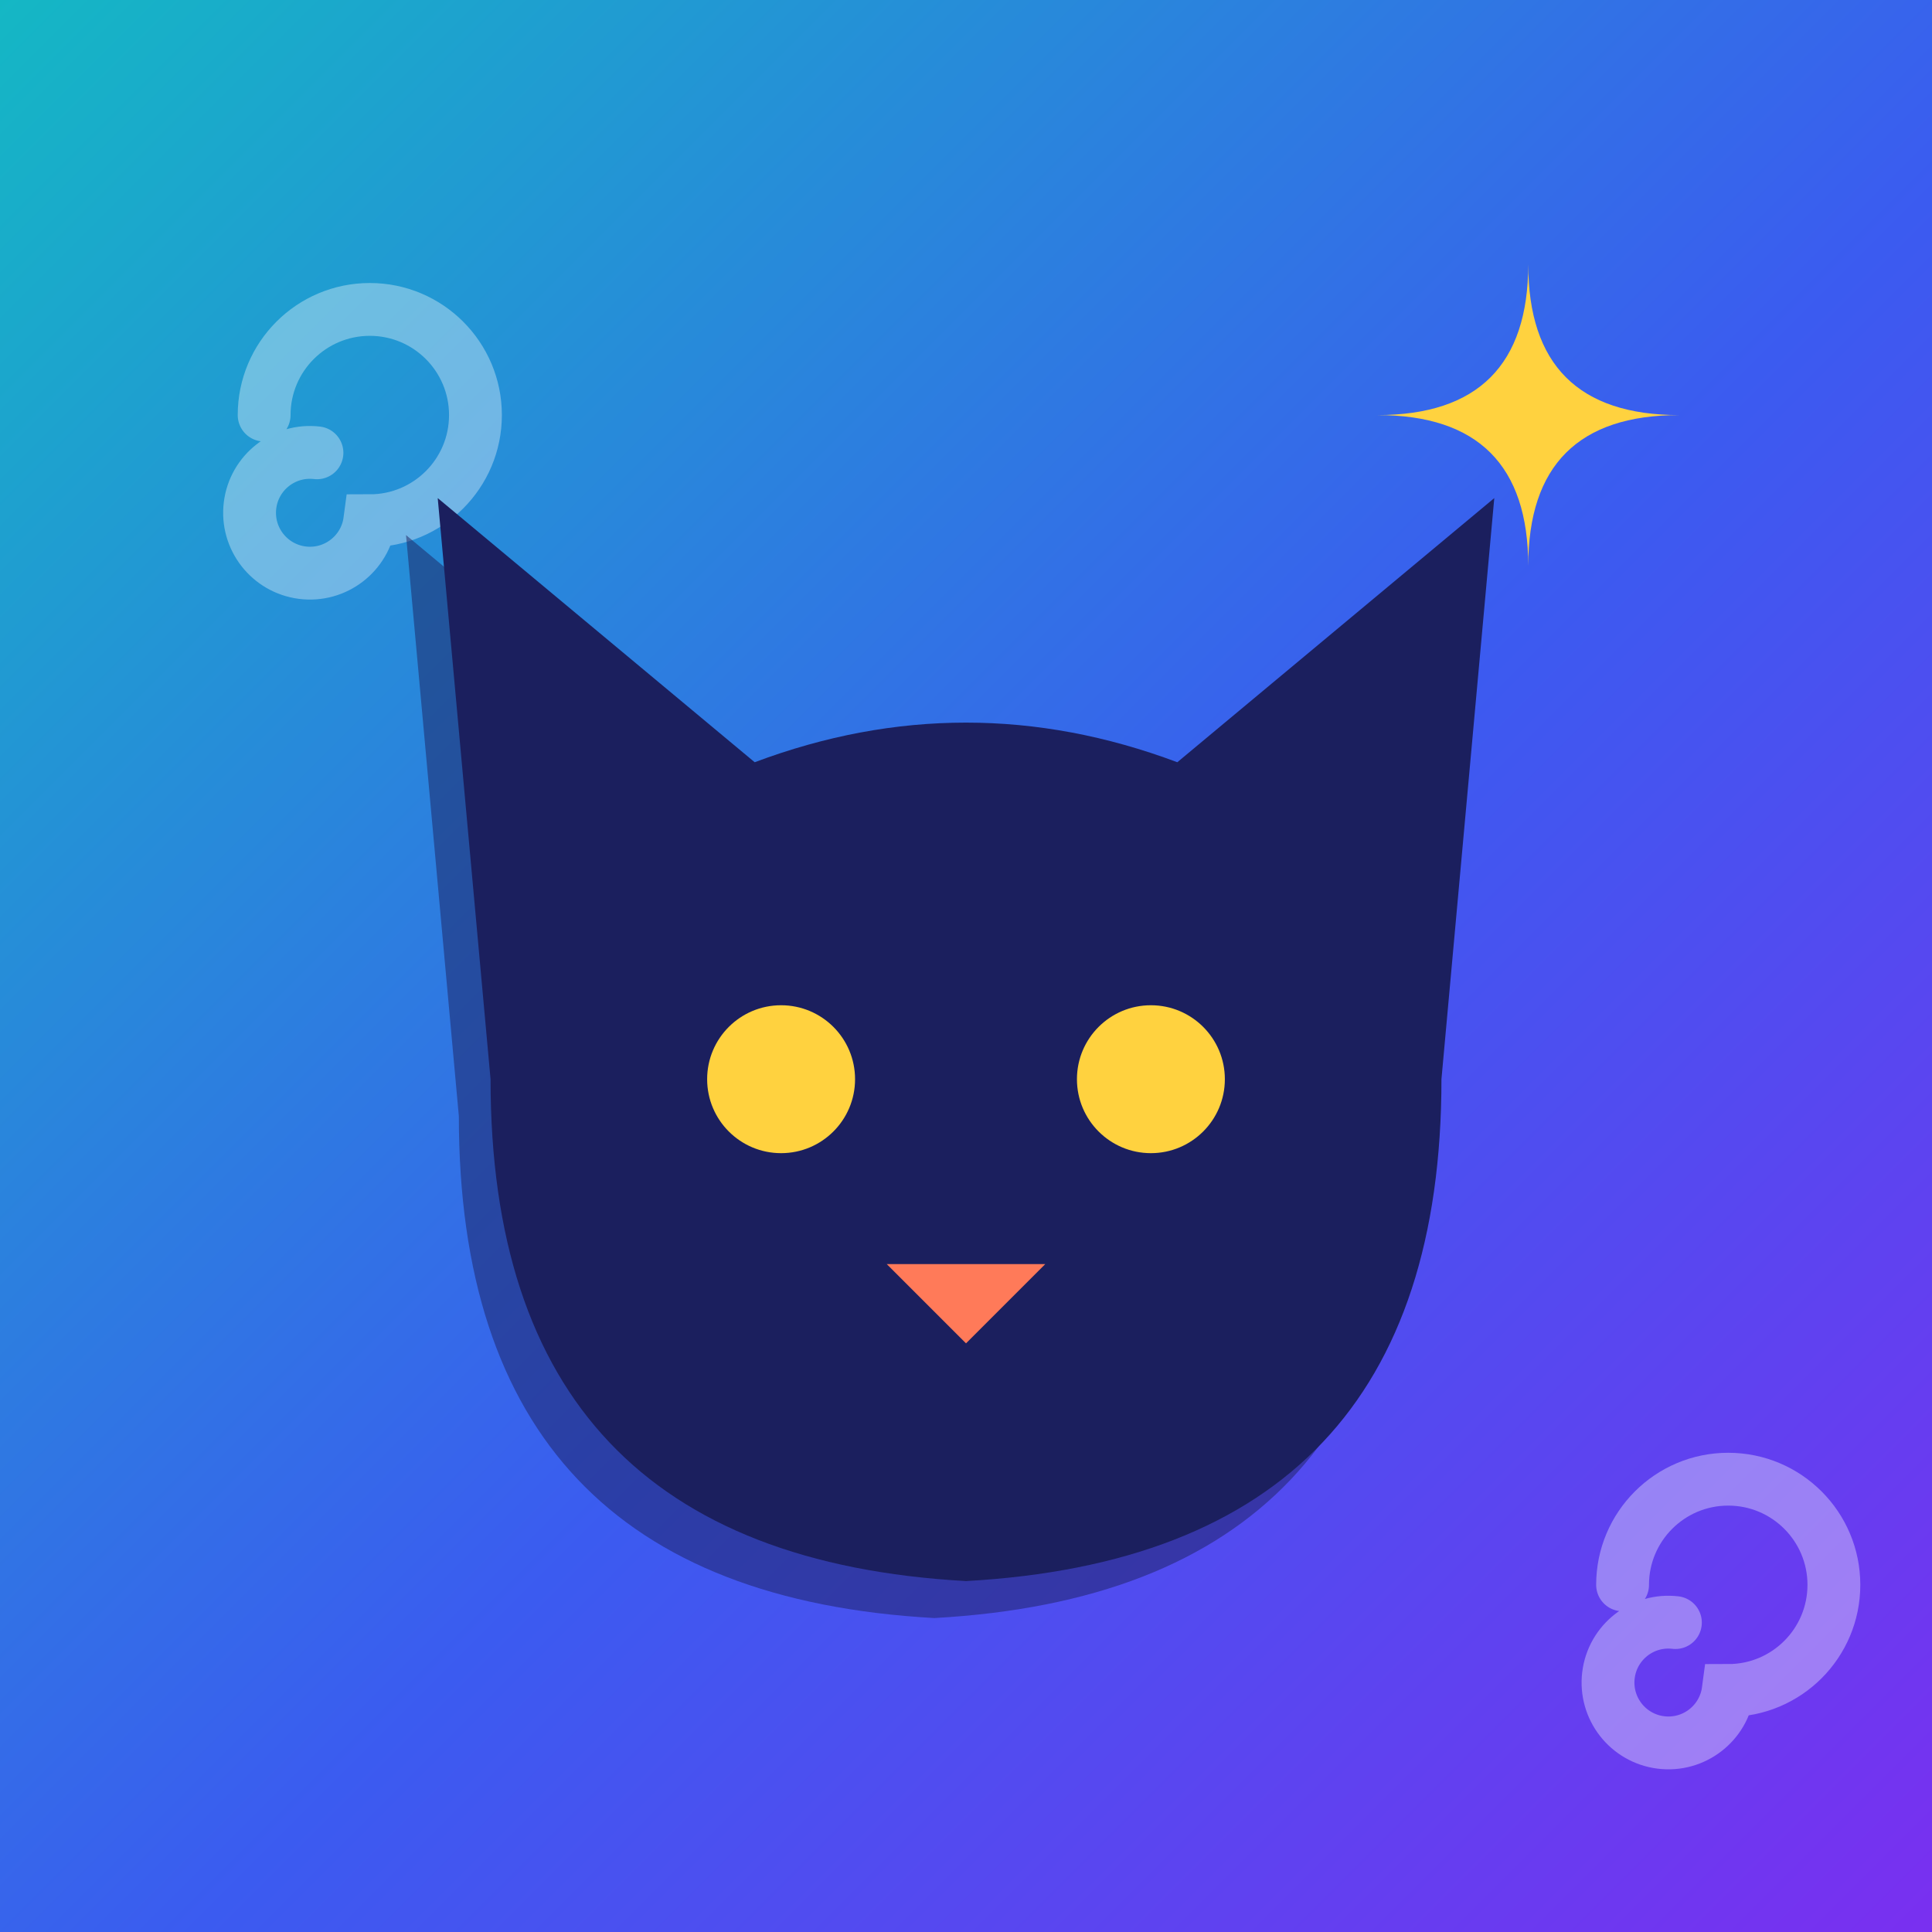
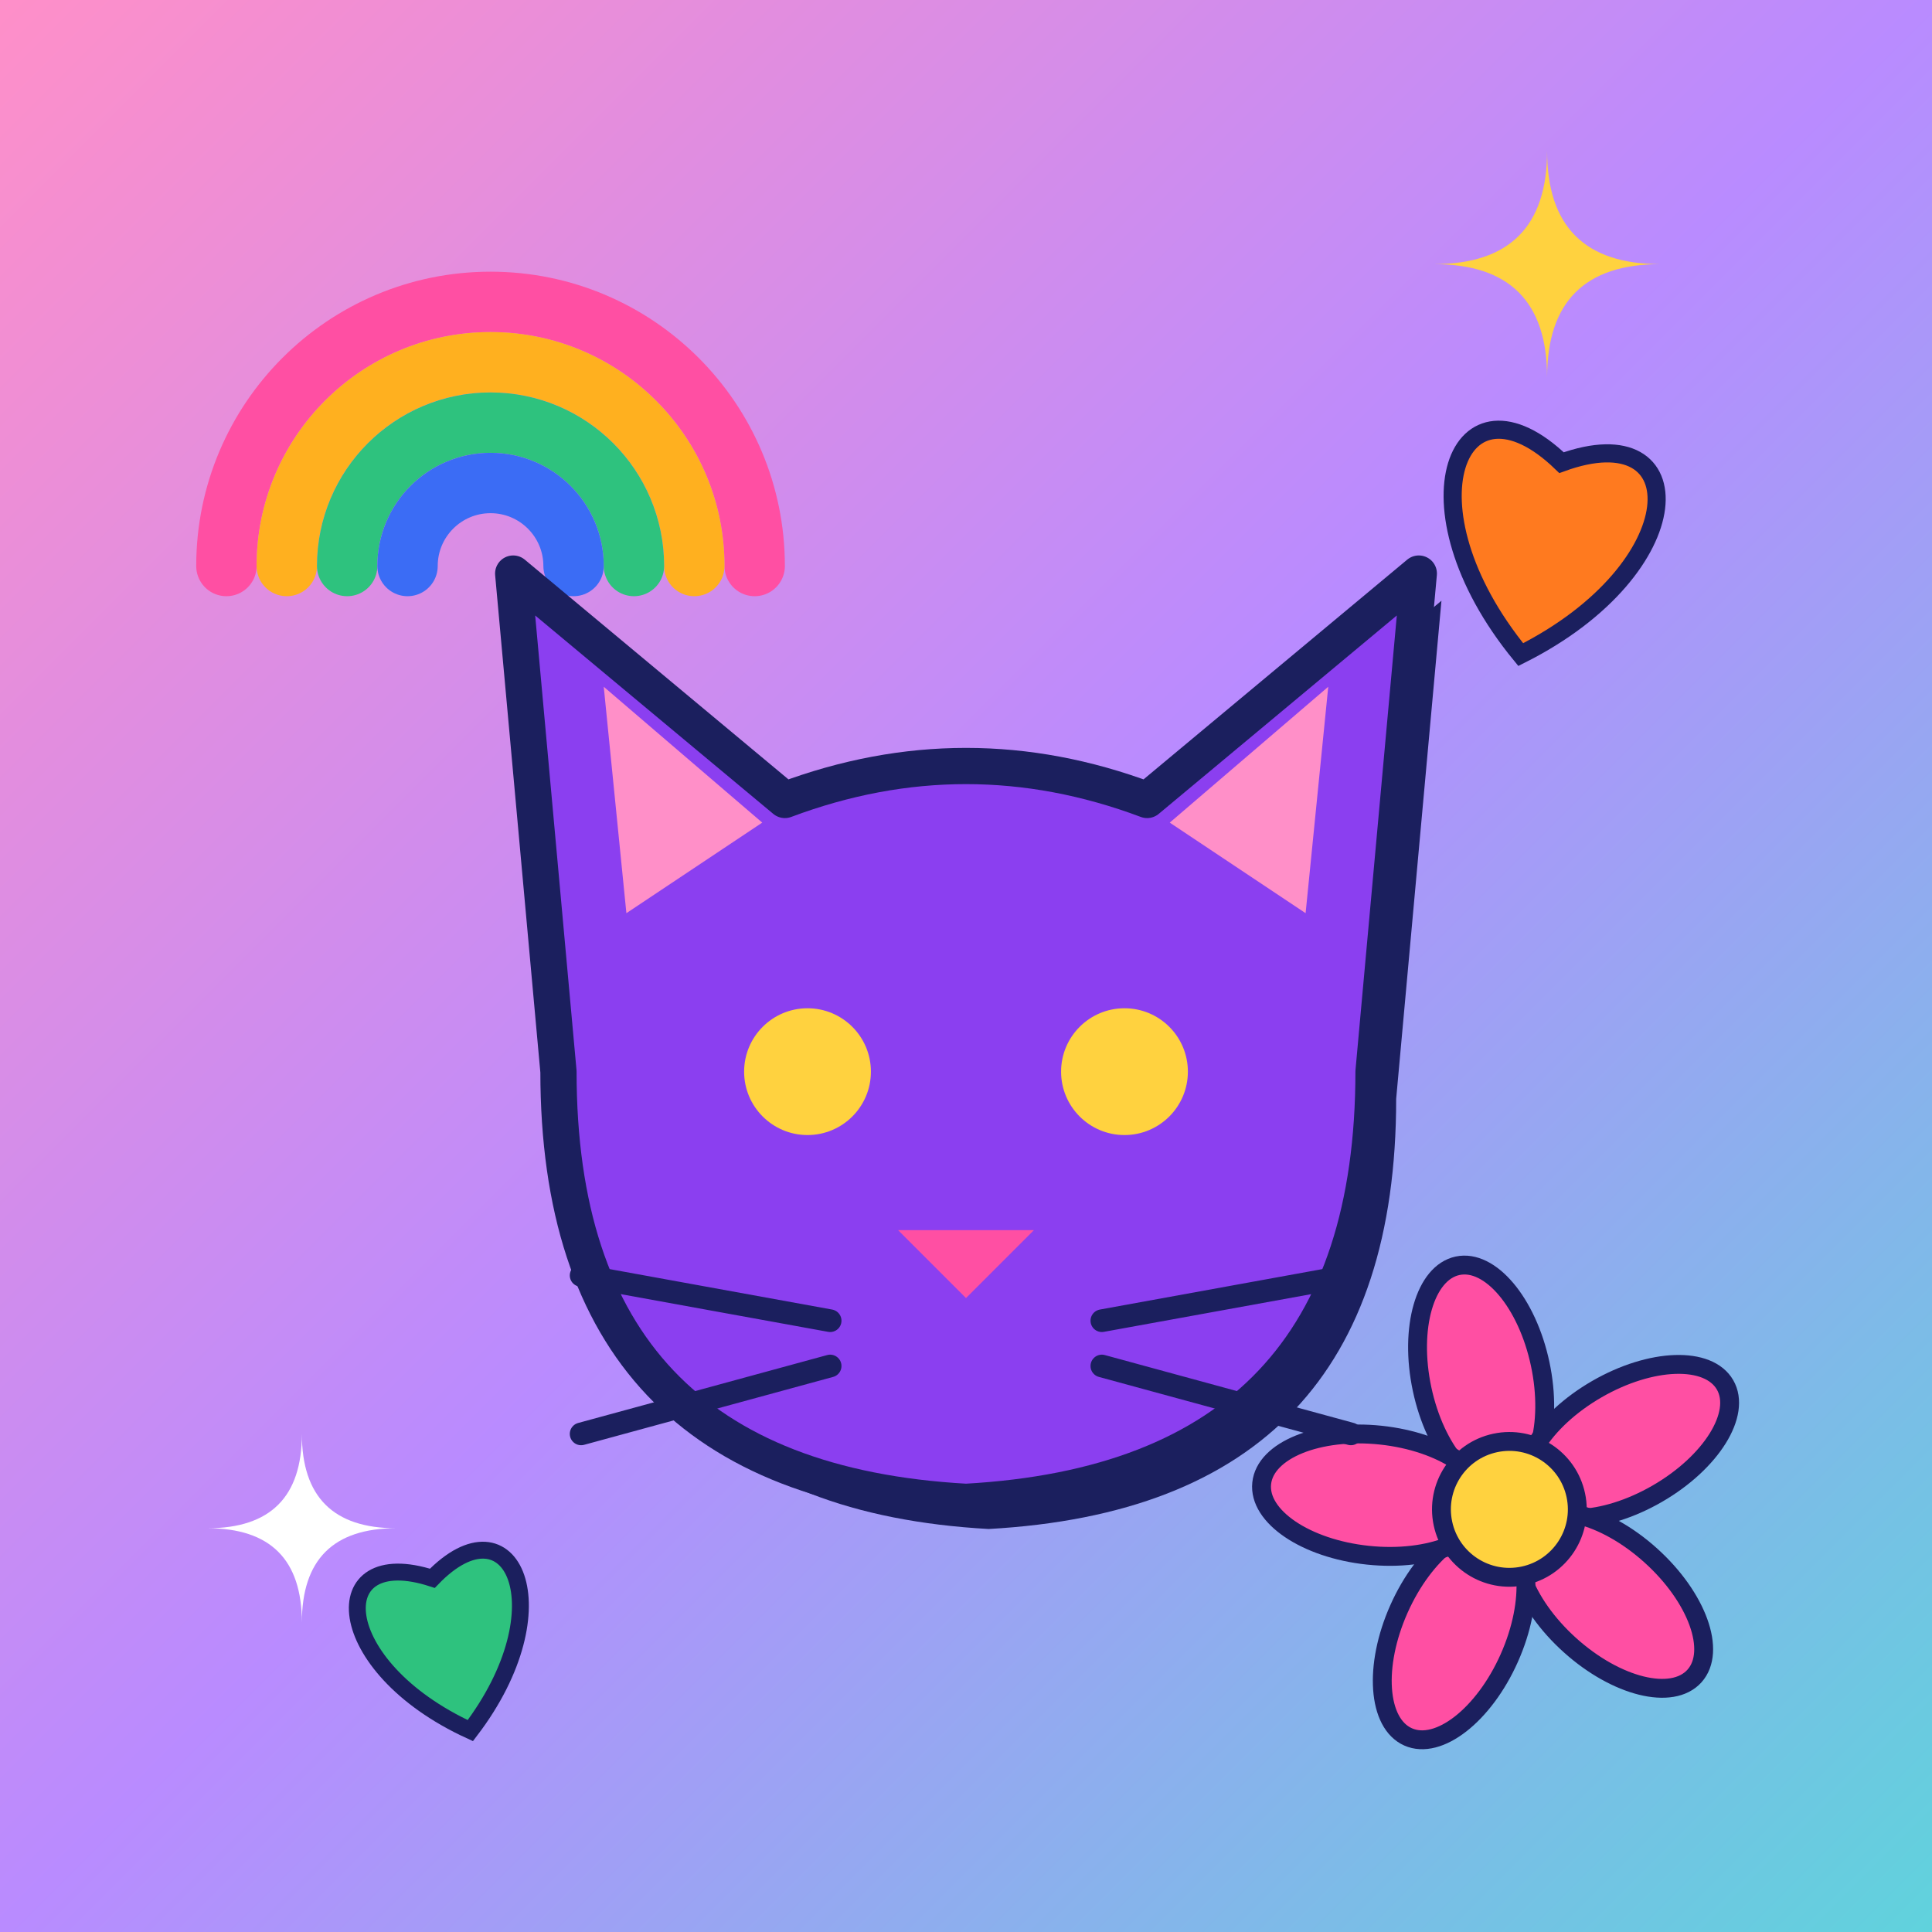
<svg xmlns="http://www.w3.org/2000/svg" viewBox="0 0 512 512">
  <defs>
    <linearGradient id="bg" x1="0" y1="0" x2="1" y2="1">
-       <stop offset="0" stop-color="#14b8c4" />
-       <stop offset=".55" stop-color="#3b5bf0" />
-       <stop offset="1" stop-color="#7a2ff0" />
+       <stop offset="0" stop-color="#ff8fc8" />
+       <stop offset=".5" stop-color="#b98bff" />
+       <stop offset="1" stop-color="#5fd3dc" />
    </linearGradient>
  </defs>
  <rect width="512" height="512" fill="url(#bg)" />
-   <g fill="none" stroke="#fff" stroke-opacity=".35" stroke-width="14" stroke-linecap="round">
-     <path d="M70,110 a28,28 0 1,1 28,28 a16,16 0 1,1 -14,-18" />
-     <path d="M430,420 a28,28 0 1,1 28,28 a16,16 0 1,1 -14,-18" />
+   <g transform="translate(130,150)" fill="none" stroke-width="16" stroke-linecap="round">
+     <path d="M-70,0 A70,70 0 0,1 70,0" stroke="#ff4fa3" />
+     <path d="M-54,0 A54,54 0 0,1 54,0" stroke="#ffb01f" />
+     <path d="M-38,0 A38,38 0 0,1 38,0" stroke="#2ec27e" />
+     <path d="M-22,0 A22,22 0 0,1 22,0" stroke="#3b6cf5" />
  </g>
-   <g transform="translate(256,300) scale(7)">
-     <path d="M-18,-2 L-20,-24 L-8,-14 Q0,-17 8,-14 L20,-24 L18,-2 Q18,16 0,17 Q-18,16 -18,-2 Z" fill="#1b1f5e" transform="translate(-1.2,1.4)" opacity=".5" />
-     <path d="M-18,-2 L-20,-24 L-8,-14 Q0,-17 8,-14 L20,-24 L18,-2 Q18,16 0,17 Q-18,16 -18,-2 Z" fill="#1b1f5e" />
+   <g transform="translate(400,400) rotate(-12)" stroke="#1b1f5e" stroke-width="5">
+     <g fill="#ff4fa3">
+       <ellipse cy="-36" rx="16" ry="30" />
+       <ellipse cy="-36" rx="16" ry="30" transform="rotate(72)" />
+       <ellipse cy="-36" rx="16" ry="30" transform="rotate(144)" />
+       <ellipse cy="-36" rx="16" ry="30" transform="rotate(216)" />
+       <ellipse cy="-36" rx="16" ry="30" transform="rotate(288)" />
+     </g>
+     <circle r="18" fill="#ffd23f" />
+   </g>
+   <path transform="translate(408,150) rotate(12) scale(4)" d="M0,6 C-10,-2 -8,-12 0,-7 C8,-12 10,-2 0,6 Z" fill="#ff7a1f" stroke="#1b1f5e" stroke-width="1.2" />
+   <path d="M410,40 Q410,70 440,70 Q410,70 410,100 Q410,70 380,70 Q410,70 410,40 Z" fill="#ffd23f" />
+   <path d="M80,380 Q80,405 105,405 Q80,405 80,430 Q80,405 55,405 Q80,405 80,380 Z" fill="#fff" />
+   <path transform="translate(120,440) rotate(-14) scale(3.2)" d="M0,6 C-10,-2 -8,-12 0,-7 C8,-12 10,-2 0,6 Z" fill="#2ec27e" stroke="#1b1f5e" stroke-width="1.4" />
+   <g transform="translate(256,296) scale(6)" stroke-linejoin="round">
+     <path d="M-18,-2 L-20,-24 L-8,-14 Q0,-17 8,-14 L20,-24 L18,-2 Q18,16 0,17 Q-18,16 -18,-2 Z" fill="#1b1f5e" transform="translate(1,1.2)" />
+     <path d="M-18,-2 L-20,-24 L-8,-14 Q0,-17 8,-14 L20,-24 L18,-2 Q18,16 0,17 Q-18,16 -18,-2 Z" fill="#8b3ff0" stroke="#1b1f5e" stroke-width="1.6" />
+     <path d="M-16,-19 L-9,-13 L-15,-9 Z M16,-19 L9,-13 L15,-9 Z" fill="#ff8fc8" />
    <circle cx="-7" cy="-2" r="2.8" fill="#ffd23f" />
    <circle cx="7" cy="-2" r="2.8" fill="#ffd23f" />
-     <path d="M-3,5 L3,5 L0,8 Z" fill="#ff7a59" />
+     <path d="M-3,5 L3,5 L0,8 Z" fill="#ff4fa3" />
+     <path d="M-6,9 l-11,-2 M-6,11 l-11,3 M6,9 l11,-2 M6,11 l11,3" stroke="#1b1f5e" stroke-width="1" stroke-linecap="round" fill="none" />
  </g>
-   <path d="M405,70 Q405,110 445,110 Q405,110 405,150 Q405,110 365,110 Q405,110 405,70 Z" fill="#ffd23f" />
</svg>
